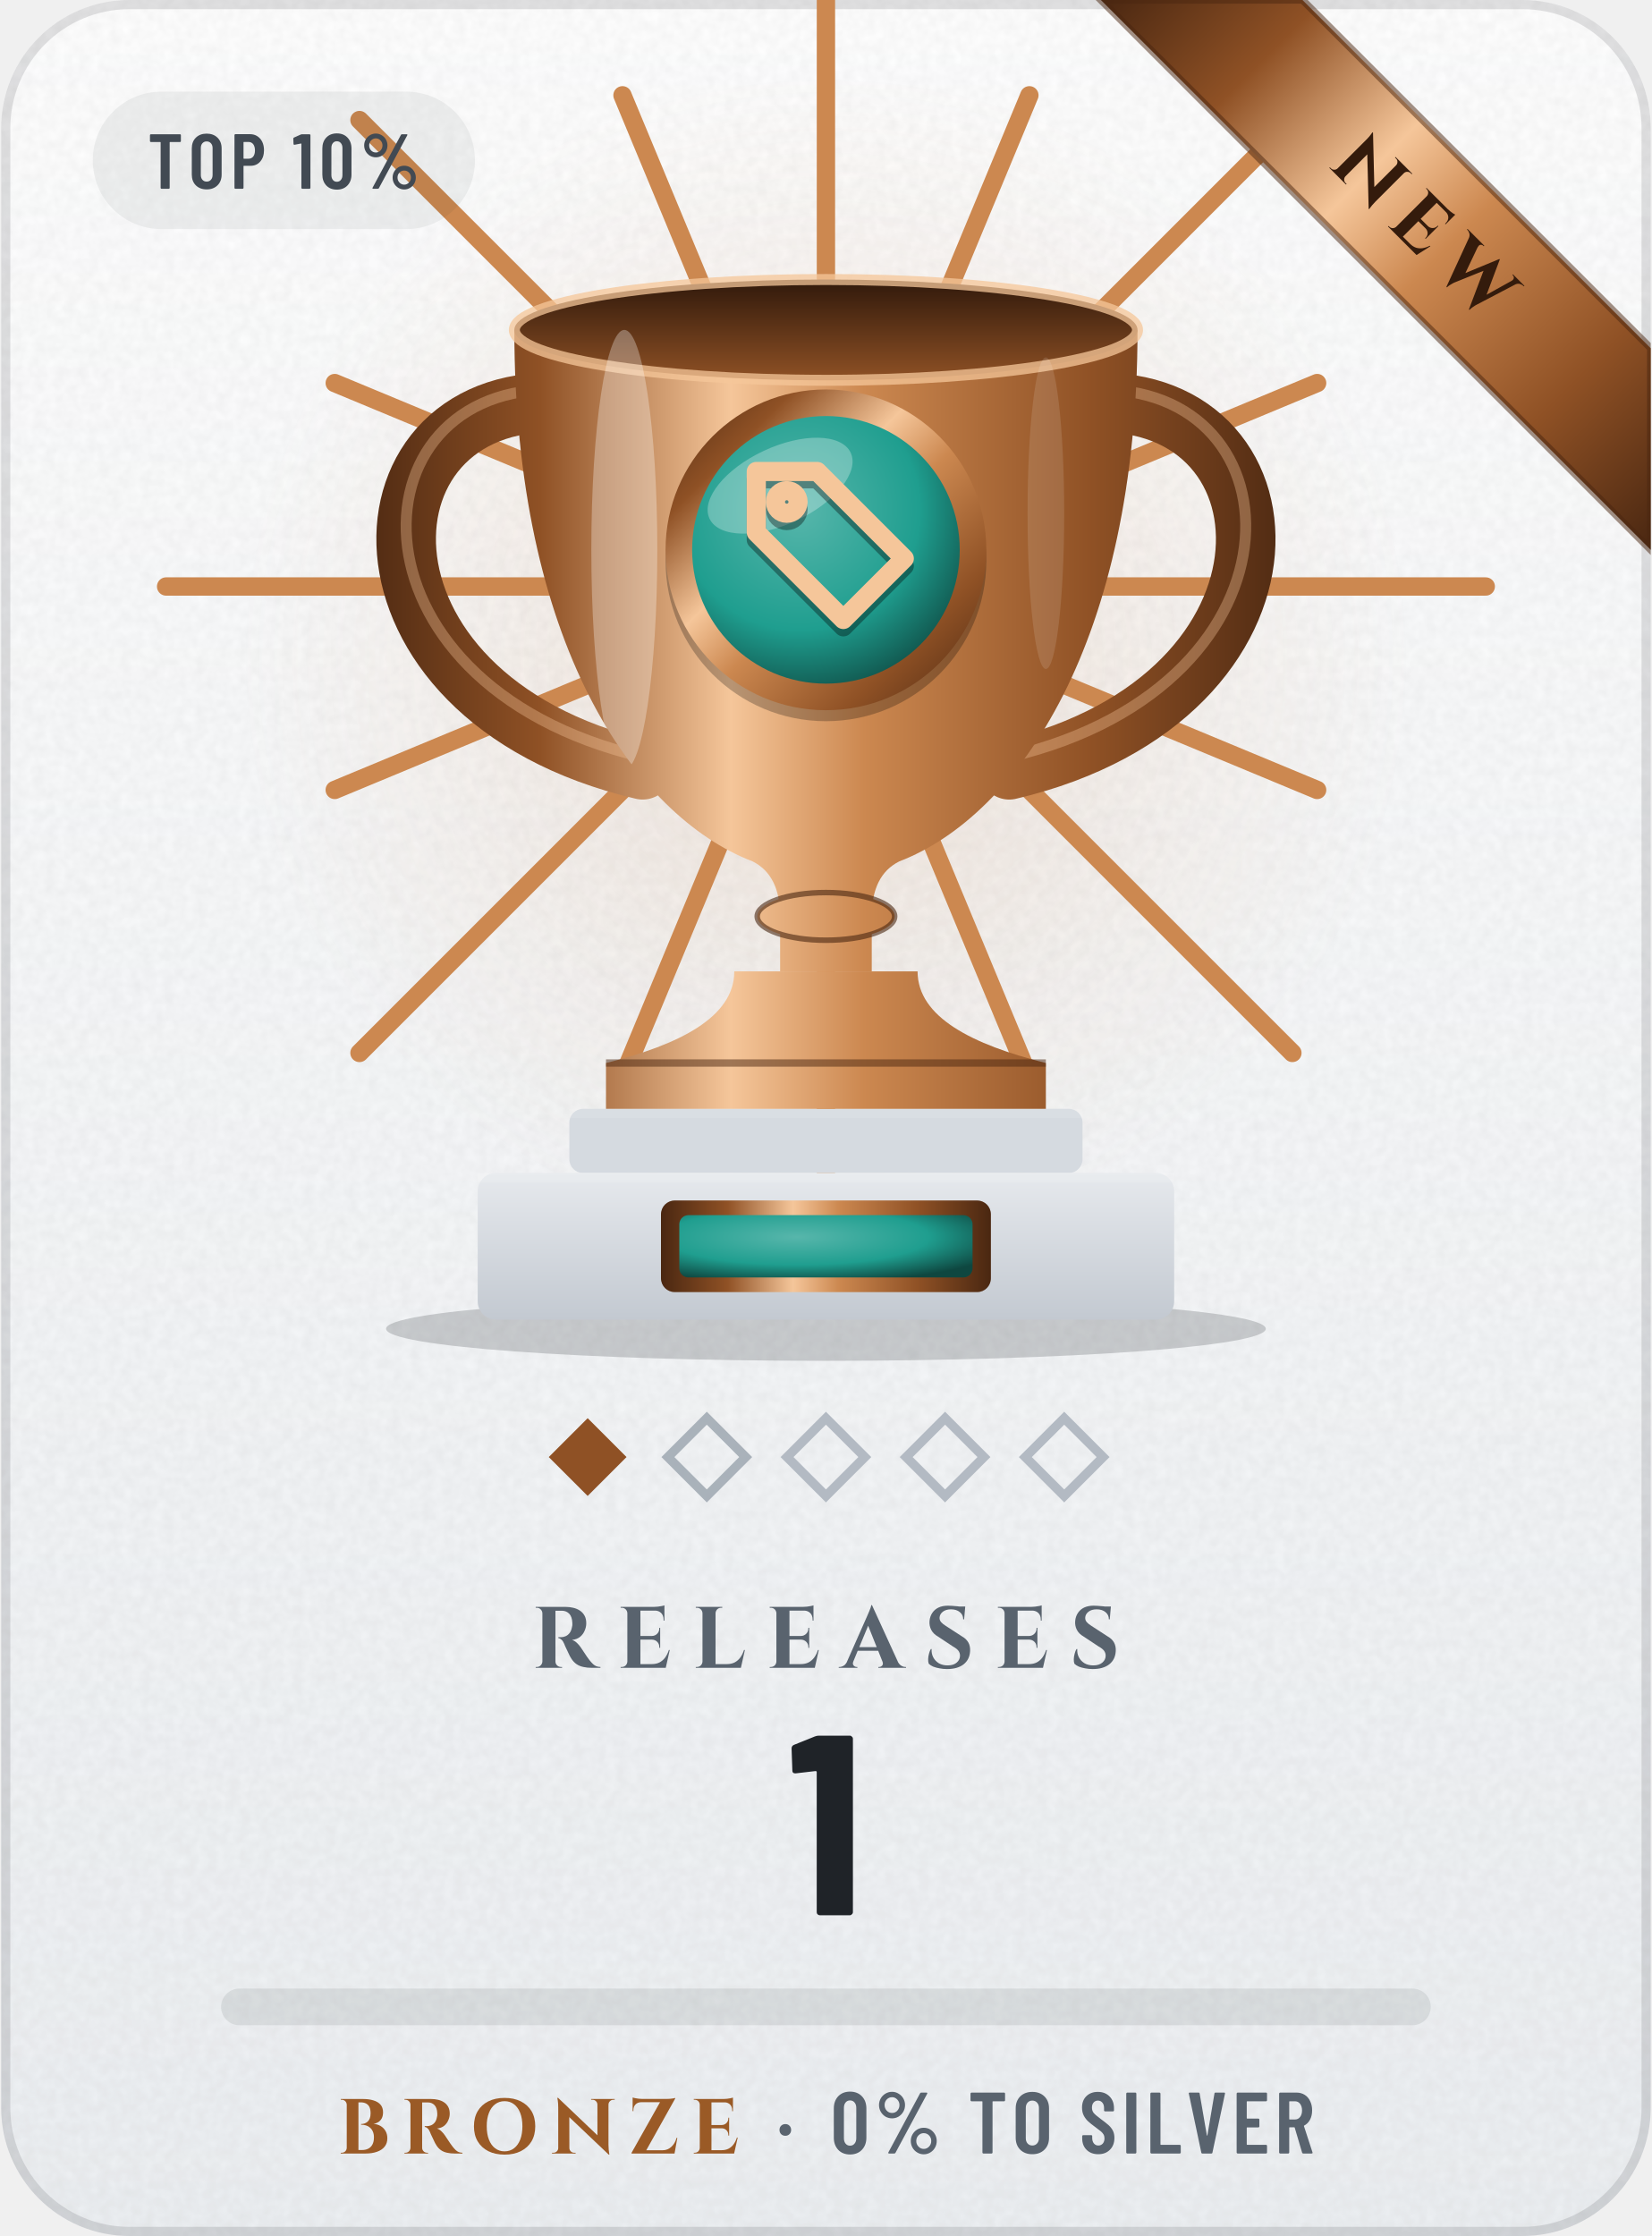
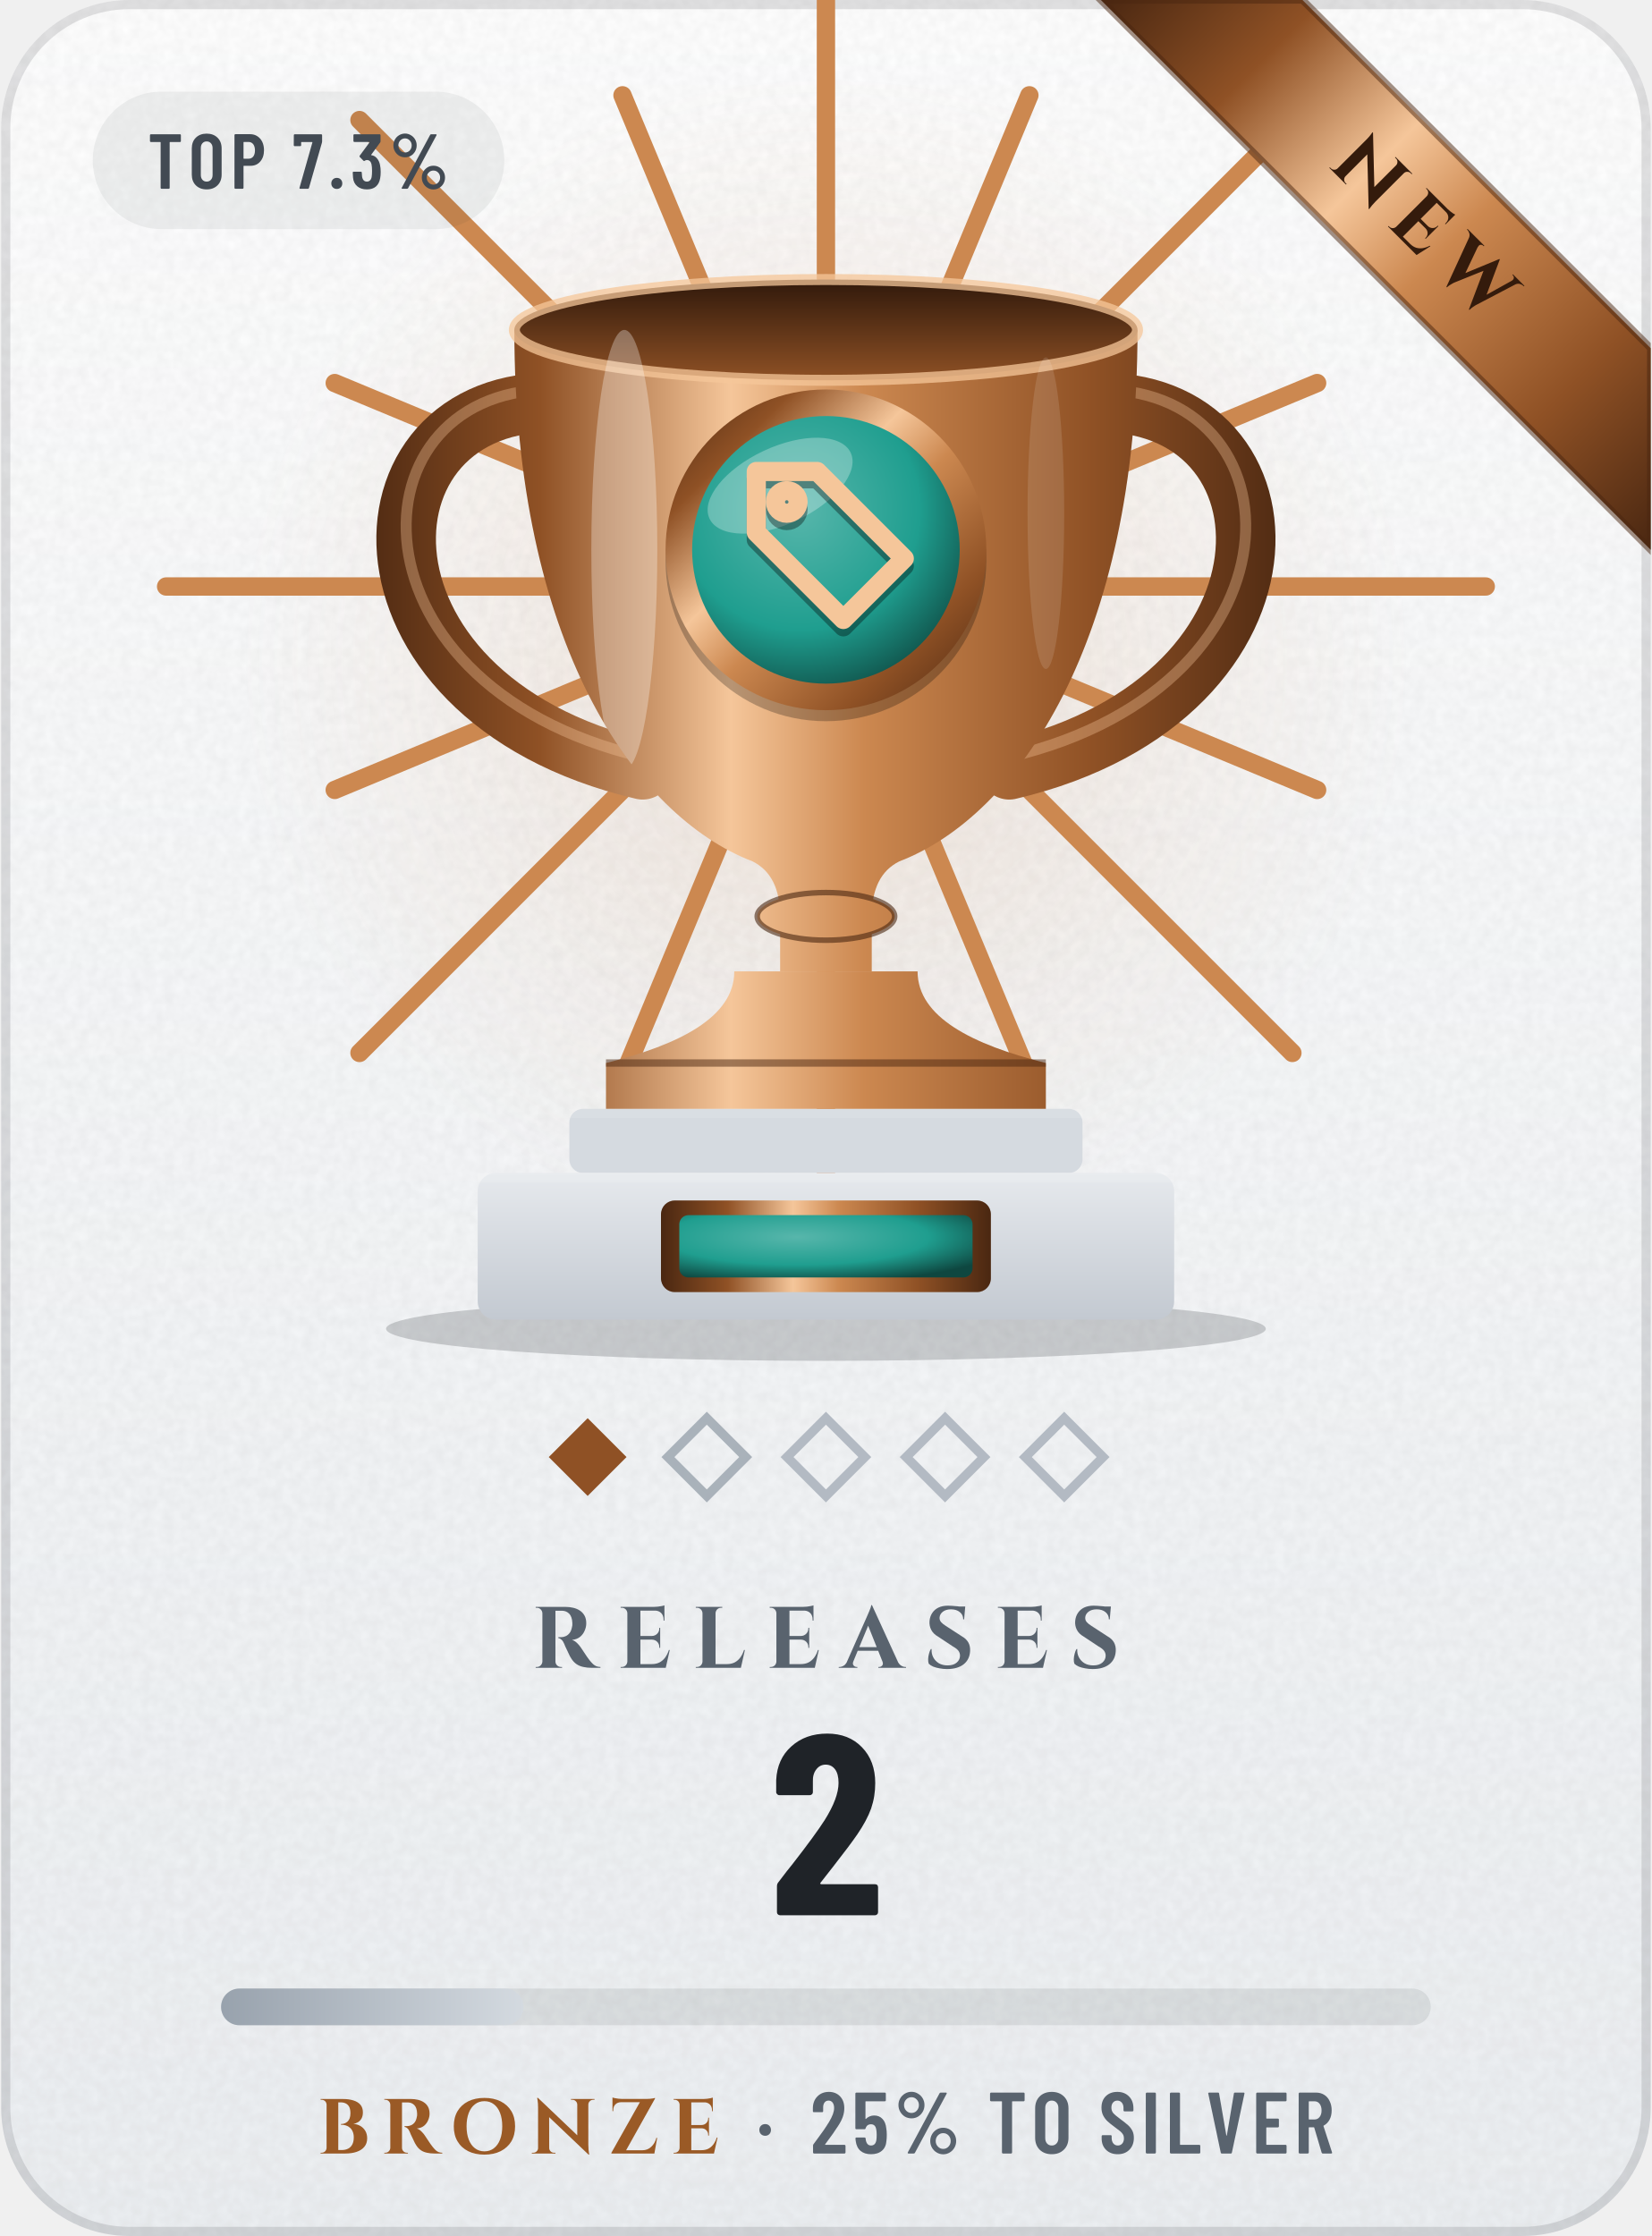
- <svg xmlns="http://www.w3.org/2000/svg" width="164" height="222" viewBox="0 0 180 244" role="img" aria-label="Releases trophy: Bronze, 1, 0% to Silver, top 10%, newly reached">
+ <svg xmlns="http://www.w3.org/2000/svg" width="164" height="222" viewBox="0 0 180 244" role="img" aria-label="Releases trophy: Bronze, 2, 25% to Silver, top 7.3%, newly reached">
  <style>@keyframes bu{0%{opacity:0;transform:scale(.4)}22%{opacity:.95}100%{opacity:0;transform:scale(1.3)}}.bu{transform-box:fill-box;transform-origin:center;animation:bu 1.9s ease-out .2s 1 both}@media (prefers-reduced-motion:reduce){.sp,.fl{animation:none}.sh,.bu{display:none}}</style>
  <defs>
    <linearGradient id="bg" x1="0" y1="0" x2="0" y2="1">
      <stop offset="0" stop-color="#FFFFFF" />
      <stop offset="1" stop-color="#EDF0F3" />
    </linearGradient>
    <clipPath id="card">
      <rect width="180" height="244" rx="14" />
    </clipPath>
    <filter id="grain" x="0" y="0" width="100%" height="100%">
      <feTurbulence type="fractalNoise" baseFrequency=".85" numOctaves="2" stitchTiles="stitch" />
      <feColorMatrix values="0 0 0 0 0 0 0 0 0 0 0 0 0 0 0 0 0 0 .05 0" />
    </filter>
    <radialGradient id="glow" cx=".5" cy=".5" r=".5">
      <stop offset="0" stop-color="#CC8850" stop-opacity="0.19" />
      <stop offset="1" stop-color="#CC8850" stop-opacity="0" />
    </radialGradient>
    <linearGradient id="mh" x1="0" y1="0" x2="1" y2="0">
      <stop offset="0" stop-color="#4A2711" />
      <stop offset="0.2" stop-color="#8F5125" />
      <stop offset="0.4" stop-color="#F5C69A" />
      <stop offset="0.54" stop-color="#CC8850" />
      <stop offset="0.78" stop-color="#8F5125" />
      <stop offset="1" stop-color="#4A2711" />
    </linearGradient>
    <linearGradient id="md" x1="0" y1="0" x2="1" y2="1">
      <stop offset="0" stop-color="#4A2711" />
      <stop offset="0.2" stop-color="#8F5125" />
      <stop offset="0.4" stop-color="#F5C69A" />
      <stop offset="0.54" stop-color="#CC8850" />
      <stop offset="0.78" stop-color="#8F5125" />
      <stop offset="1" stop-color="#4A2711" />
    </linearGradient>
    <linearGradient id="mdr" x1="1" y1="1" x2="0" y2="0">
      <stop offset="0" stop-color="#4A2711" />
      <stop offset="0.2" stop-color="#8F5125" />
      <stop offset="0.4" stop-color="#F5C69A" />
      <stop offset="0.54" stop-color="#CC8850" />
      <stop offset="0.78" stop-color="#8F5125" />
      <stop offset="1" stop-color="#4A2711" />
    </linearGradient>
    <linearGradient id="dia" x1="0" y1="0" x2="1" y2="0">
      <stop offset="0" stop-color="#2F7DD1" />
      <stop offset=".5" stop-color="#7B61E0" />
      <stop offset="1" stop-color="#C2449A" />
    </linearGradient>
    <linearGradient id="pb" x1="0" y1="0" x2="1" y2="0">
      <stop offset="0" stop-color="#98A2AD" />
      <stop offset="1" stop-color="#D4DAE0" />
    </linearGradient>
    <linearGradient id="shg" x1="0" y1="0" x2="1" y2="0">
      <stop offset="0" stop-color="#FFFFFF" stop-opacity="0" />
      <stop offset=".5" stop-color="#FFFFFF" stop-opacity=".6" />
      <stop offset="1" stop-color="#FFFFFF" stop-opacity="0" />
    </linearGradient>
    <linearGradient id="mu" gradientUnits="userSpaceOnUse" x1="38" y1="0" x2="142" y2="0">
      <stop offset="0" stop-color="#4A2711" />
      <stop offset="0.2" stop-color="#8F5125" />
      <stop offset="0.4" stop-color="#F5C69A" />
      <stop offset="0.54" stop-color="#CC8850" />
      <stop offset="0.78" stop-color="#8F5125" />
      <stop offset="1" stop-color="#4A2711" />
    </linearGradient>
    <linearGradient id="cone" x1="0" y1="0" x2="0" y2="1">
      <stop offset="0" stop-color="#FFFFFF" stop-opacity="0" />
      <stop offset="1" stop-color="#FFFFFF" stop-opacity="0" />
    </linearGradient>
    <linearGradient id="rim" x1="0" y1="0" x2="0" y2="1">
      <stop offset="0" stop-color="#30190B" />
      <stop offset="1" stop-color="#8F5125" />
    </linearGradient>
    <linearGradient id="pl" x1="0" y1="0" x2="0" y2="1">
      <stop offset="0" stop-color="#E6E9ED" />
      <stop offset="1" stop-color="#C3C9D1" />
    </linearGradient>
    <radialGradient id="en" cx=".4" cy=".35" r=".75">
      <stop offset="0" stop-color="#57B6AB" />
      <stop offset=".6" stop-color="#1F9E8F" />
      <stop offset="1" stop-color="#0E4740" />
    </radialGradient>
    <clipPath id="cup">
      <path d="M56 36H124C124 70 111 89 98 94C96 95 95 97 95 100V106H85V100C85 97 84 95 82 94C69 89 56 70 56 36Z" />
      <path d="M80 106H100C100 111 106 114 114 116V121H66V116C74 114 80 111 80 106Z" />
    </clipPath>
  </defs>
  <g clip-path="url(#card)">
    <rect width="180" height="244" fill="url(#bg)" />
    <rect width="180" height="244" filter="url(#grain)" />
  </g>
  <rect x=".5" y=".5" width="179" height="243" rx="13.5" fill="none" stroke="#1F2328" stroke-opacity=".13" />
  <circle cx="90" cy="72" r="64" fill="url(#glow)" />
  <g class="bu" stroke="#CC8850" stroke-width="2" stroke-linecap="round">
    <path d="M116 64L162 64" />
    <path d="M114 73.9L143.6 86.2" />
    <path d="M108.4 82.4L140.9 114.9" />
    <path d="M99.9 88L112.2 117.6" />
    <path d="M90 90L90 136" />
    <path d="M80.1 88L67.8 117.6" />
    <path d="M71.6 82.4L39.1 114.9" />
    <path d="M66 73.9L36.4 86.2" />
    <path d="M64 64L18 64" />
    <path d="M66 54.1L36.4 41.8" />
    <path d="M71.6 45.6L39.1 13.1" />
    <path d="M80.1 40L67.8 10.4" />
    <path d="M90 38L90 -8" />
    <path d="M99.9 40L112.2 10.4" />
    <path d="M108.4 45.6L140.9 13.1" />
    <path d="M114 54.1L143.6 41.8" />
  </g>
  <ellipse cx="90" cy="145" rx="48" ry="3.5" fill="#1F2328" fill-opacity=".2" />
  <rect x="62" y="121" width="56" height="7" rx="1.5" fill="#D5DAE0" />
  <rect x="62" y="121" width="56" height="1" fill="#FFFFFF" fill-opacity=".1" />
  <rect x="52" y="128" width="76" height="16" rx="2" fill="url(#pl)" />
  <rect x="52" y="128" width="76" height="1" fill="#FFFFFF" fill-opacity=".12" />
  <rect x="72" y="131" width="36" height="10" rx="1.5" fill="url(#mh)" opacity="1" />
  <rect x="74" y="132.6" width="32" height="6.8" rx="1" fill="url(#en)" />
  <path d="M62 44C38 42 36 76 70 84M118 44C142 42 144 76 110 84" fill="none" stroke="url(#mu)" stroke-width="6.5" stroke-linecap="round" />
  <path d="M62 44C38 42 36 76 70 84M118 44C142 42 144 76 110 84" fill="none" stroke="#F5C69A" stroke-opacity=".35" stroke-width="1.2" stroke-linecap="round" transform="translate(0 -1.4)" />
  <path d="M80 106H100C100 111 106 114 114 116V121H66V116C74 114 80 111 80 106Z" fill="url(#mu)" />
  <path d="M56 36H124C124 70 111 89 98 94C96 95 95 97 95 100V106H85V100C85 97 84 95 82 94C69 89 56 70 56 36Z" fill="url(#mu)" />
  <ellipse cx="90" cy="100" rx="7.5" ry="2.6" fill="url(#mu)" stroke="#4A2711" stroke-opacity=".6" stroke-width=".6" />
  <path d="M66 116H114" stroke="#4A2711" stroke-opacity=".5" stroke-width=".8" />
  <ellipse cx="90" cy="36" rx="34" ry="5.5" fill="url(#rim)" stroke="#F5C69A" stroke-opacity=".75" stroke-width="1.2" />
  <g clip-path="url(#cup)">
    <ellipse cx="68" cy="60" rx="3.6" ry="24" fill="#FFFFFF" fill-opacity=".30" />
    <ellipse cx="114" cy="56" rx="2" ry="17" fill="#FFFFFF" fill-opacity=".12" />
  </g>
  <circle cx="90" cy="61.2" r="17.5" fill="#000000" fill-opacity=".25" />
  <circle cx="90" cy="60" r="17.5" fill="url(#md)" />
  <circle cx="90" cy="60" r="14.6" fill="url(#en)" />
  <ellipse cx="85" cy="53" rx="8.5" ry="4.2" transform="rotate(-25 85 53)" fill="#FFFFFF" fill-opacity=".28" />
  <g transform="translate(78.6 49.4) scale(0.95)" fill="none" stroke="#000000" stroke-width="2.2" stroke-linecap="round" stroke-linejoin="round" stroke-opacity=".35">
    <path d="M11 3H4v7l10 10 7-7z" />
    <circle cx="7.5" cy="6.5" r="1.3" />
  </g>
  <g transform="translate(78.6 48.6) scale(0.95)" fill="none" stroke="#F5C69A" stroke-width="2.2" stroke-linecap="round" stroke-linejoin="round">
    <path d="M11 3H4v7l10 10 7-7z" />
    <circle cx="7.5" cy="6.5" r="1.3" />
  </g>
  <rect x="-3" y="-3" width="6" height="6" transform="translate(64 159) rotate(45)" fill="#8F5125" />
  <rect x="-3" y="-3" width="6" height="6" transform="translate(77 159) rotate(45)" fill="none" stroke="#98A2AD" stroke-opacity=".8" />
  <rect x="-3" y="-3" width="6" height="6" transform="translate(90 159) rotate(45)" fill="none" stroke="#B3BAC3" stroke-opacity="1" />
  <rect x="-3" y="-3" width="6" height="6" transform="translate(103 159) rotate(45)" fill="none" stroke="#B3BAC3" stroke-opacity="1" />
  <rect x="-3" y="-3" width="6" height="6" transform="translate(116 159) rotate(45)" fill="none" stroke="#B3BAC3" stroke-opacity="1" />
-   <rect x="10" y="10" width="41.7" height="15" rx="7.5" fill="#1F2328" fill-opacity=".06" />
+   <rect x="10" y="10" width="44.9" height="15" rx="7.5" fill="#1F2328" fill-opacity=".06" />
  <g transform="translate(16 20.6) scale(0.0085 -0.0085)" fill="#424A53">
    <use href="#m84" x="0" />
    <use href="#m79" x="523" />
    <use href="#m80" x="1060" />
-     <use href="#m49" x="1858" />
-     <use href="#m48" x="2203" />
-     <use href="#m37" x="2724" />
+     <use href="#m55" x="1858" />
+     <use href="#m46" x="2321" />
+     <use href="#m51" x="2603" />
+     <use href="#m37" x="3099" />
  </g>
  <g clip-path="url(#card)">
    <polygon points="120,0 142,0 180,38 180,60" fill="url(#md)" />
    <polygon points="120,0 142,0 180,38 180,60" fill="none" stroke="#4A2711" stroke-opacity=".5" stroke-width=".8" />
  </g>
  <g transform="rotate(45 155.5 24.5)">
    <g transform="translate(143.4 27.6) scale(0.0085 -0.0085)" fill="#341B0C">
      <use href="#s78" x="0" />
      <use href="#s69" x="1053" />
      <use href="#s87" x="1873" />
    </g>
  </g>
  <g transform="translate(57.9 182) scale(0.0095 -0.0095)" fill="#59636E">
    <use href="#s82" x="0" />
    <use href="#s69" x="979" />
    <use href="#s76" x="1842" />
    <use href="#s69" x="2691" />
    <use href="#s65" x="3554" />
    <use href="#s83" x="4503" />
    <use href="#s69" x="5312" />
    <use href="#s83" x="6176" />
  </g>
-   <g transform="translate(86 209) scale(0.028 -0.028)" fill="#1F2328">
-     <use href="#n49" x="0" />
+   <g transform="translate(83.9 209) scale(0.028 -0.028)" fill="#1F2328">
+     <use href="#n50" x="0" />
  </g>
  <rect x="24" y="217" width="132" height="4" rx="2" fill="#1F2328" fill-opacity=".09" />
-   <g transform="translate(36.7 235) scale(0.0085 -0.0085)" fill="#9A5A26">
+   <rect x="24" y="217" width="33" height="4" rx="2" fill="url(#pb)" />
+   <g transform="translate(34.5 235) scale(0.0085 -0.0085)" fill="#9A5A26">
    <use href="#s66" x="0" />
    <use href="#s82" x="815" />
    <use href="#s79" x="1703" />
    <use href="#s78" x="2724" />
    <use href="#s90" x="3730" />
    <use href="#s69" x="4532" />
  </g>
-   <g transform="translate(84.6 235) scale(0.009 -0.009)" fill="#59636E">
+   <g transform="translate(82.4 235) scale(0.009 -0.009)" fill="#59636E">
    <use href="#m183" x="0" />
  </g>
-   <g transform="translate(90.5 235) scale(0.0095 -0.0095)" fill="#59636E">
-     <use href="#m48" x="0" />
-     <use href="#m37" x="503" />
-     <use href="#m84" x="1580" />
-     <use href="#m79" x="2085" />
-     <use href="#m83" x="2857" />
-     <use href="#m73" x="3343" />
-     <use href="#m76" x="3620" />
-     <use href="#m86" x="4088" />
-     <use href="#m69" x="4611" />
-     <use href="#m82" x="5099" />
+   <g transform="translate(88.3 235) scale(0.0095 -0.0095)" fill="#59636E">
+     <use href="#m50" x="0" />
+     <use href="#m53" x="478" />
+     <use href="#m37" x="958" />
+     <use href="#m84" x="2036" />
+     <use href="#m79" x="2540" />
+     <use href="#m83" x="3312" />
+     <use href="#m73" x="3799" />
+     <use href="#m76" x="4076" />
+     <use href="#m86" x="4543" />
+     <use href="#m69" x="5067" />
+     <use href="#m82" x="5555" />
  </g>
  <defs>
    <path id="m37" d="M54 557Q54 598 74 633Q94 668 128 688Q163 709 204 709Q244 709 278 688Q313 668 333 633Q353 598 353 557Q353 515 333 480Q313 445 279 424Q245 404 204 404Q163 404 128 424Q94 445 74 480Q54 515 54 557ZM162 14 526 692Q530 700 541 700H599Q606 700 608 696Q610 692 607 686L243 8Q239 0 228 0H170Q163 0 161 4Q159 8 162 14ZM289 557Q289 594 264 620Q239 647 204 647Q168 647 143 621Q118 595 118 557Q118 519 143 492Q168 466 204 466Q240 466 264 492Q289 519 289 557ZM419 144Q419 185 439 220Q459 255 493 276Q527 296 568 296Q609 296 643 276Q677 255 697 220Q717 185 717 144Q717 102 697 67Q677 32 643 12Q609 -9 568 -9Q527 -9 493 12Q459 32 439 67Q419 102 419 144ZM654 144Q654 182 629 208Q604 234 568 234Q532 234 507 208Q482 182 482 144Q482 106 507 80Q532 53 568 53Q604 53 629 80Q654 106 654 144Z" />
-     <path id="m48" d="M38 183V517Q38 604 89 658Q140 711 224 711Q309 711 360 658Q412 604 412 517V183Q412 96 360 42Q309 -11 224 -11Q140 -11 89 42Q38 96 38 183ZM296 176V524Q296 563 276 586Q257 610 224 610Q192 610 173 586Q154 563 154 524V176Q154 137 173 114Q192 90 224 90Q257 90 276 114Q296 137 296 176Z" />
-     <path id="m49" d="M122 700H218Q223 700 226 696Q230 693 230 688V12Q230 7 226 4Q223 0 218 0H126Q121 0 118 4Q114 7 114 12V576Q114 578 112 580Q111 582 109 581L27 565H24Q13 565 13 576L10 643Q10 653 18 657L107 697Q114 700 122 700Z" />
+     <path id="m46" d="M35 69Q35 100 55 120Q75 140 106 140Q137 140 156 120Q176 100 176 69Q176 38 156 18Q136 -2 106 -2Q75 -2 55 18Q35 38 35 69Z" />
+     <path id="m50" d="M173 100H392Q397 100 400 96Q404 93 404 88V12Q404 7 400 4Q397 0 392 0H43Q38 0 34 4Q31 7 31 12V92Q31 101 36 107L75 160Q114 212 152 266Q189 320 215 363Q273 459 273 522Q273 562 256 585Q238 608 209 608Q180 608 163 586Q146 563 147 526V487Q147 482 144 478Q140 475 135 475H41Q36 475 32 478Q29 482 29 487V530Q33 610 84 659Q134 708 214 708Q293 708 342 656Q390 605 390 521Q390 471 373 422Q356 373 319 317Q294 277 260 229Q225 181 214 166Q184 126 170 106Q168 104 169 102Q170 100 173 100Z" />
+     <path id="m51" d="M387 218Q387 169 380 134Q368 66 326 29Q283 -8 210 -8Q134 -8 86 32Q38 73 32 143Q30 165 28 207Q28 219 40 219H132Q144 219 144 207Q146 173 148 156Q153 125 169 108Q185 92 210 92Q234 92 250 108Q266 123 271 152Q276 182 276 230Q276 281 269 315Q263 341 248 355Q233 369 210 369Q195 369 183 360Q177 356 174 356Q172 356 166 360L119 408Q115 412 115 417Q115 421 118 425L243 595Q245 597 244 599Q242 601 239 601H49Q44 601 40 604Q37 608 37 613V688Q37 693 40 696Q44 700 49 700H373Q378 700 382 696Q385 693 385 688V609Q385 602 380 594L266 438Q262 432 268 431Q309 426 338 392Q368 358 378 307Q387 267 387 218Z" />
+     <path id="m53" d="M400 216Q400 175 396 146Q391 72 344 32Q297 -8 219 -8Q145 -8 99 30Q53 68 43 144L40 172Q40 184 52 184H144Q156 184 157 172Q157 166 159 154Q171 92 219 92Q244 92 260 108Q275 124 280 153Q284 178 284 217Q284 254 278 281Q273 307 258 322Q242 336 219 336Q171 336 157 290Q154 279 144 279H51Q46 279 42 282Q39 286 39 291V688Q39 693 42 696Q46 700 51 700H377Q382 700 386 696Q389 693 389 688V612Q389 607 386 604Q382 600 377 600H160Q155 600 155 595V400Q155 397 157 396Q159 396 161 398Q178 416 202 426Q227 437 254 437Q314 437 350 398Q387 360 394 290Q400 259 400 216Z" />
+     <path id="m55" d="M90 13 255 594Q257 600 251 600H116Q111 600 111 595V559Q111 554 108 550Q104 547 99 547H28Q23 547 20 550Q16 554 16 559L17 688Q17 693 20 696Q24 700 29 700H368Q373 700 376 696Q380 693 380 688V607Q380 603 378 593L211 10Q208 0 197 0H100Q87 0 90 13Z" />
    <path id="m69" d="M391 600H175Q170 600 170 595V406Q170 401 175 401H303Q308 401 312 398Q315 394 315 389V312Q315 307 312 304Q308 300 303 300H175Q170 300 170 295V105Q170 100 175 100H391Q396 100 400 96Q403 93 403 88V12Q403 7 400 4Q396 0 391 0H66Q61 0 58 4Q54 7 54 12V688Q54 693 58 696Q61 700 66 700H391Q396 700 400 696Q403 693 403 688V612Q403 607 400 604Q396 600 391 600Z" />
    <path id="m73" d="M54 12V688Q54 693 58 696Q61 700 66 700H158Q163 700 166 696Q170 693 170 688V12Q170 7 166 4Q163 0 158 0H66Q61 0 58 4Q54 7 54 12Z" />
    <path id="m76" d="M54 12V688Q54 693 58 696Q61 700 66 700H158Q163 700 166 696Q170 693 170 688V105Q170 100 175 100H391Q396 100 400 96Q403 93 403 88V12Q403 7 400 4Q396 0 391 0H66Q61 0 58 4Q54 7 54 12Z" />
    <path id="m79" d="M42 182V518Q42 604 94 656Q147 708 233 708Q319 708 372 656Q425 604 425 518V182Q425 96 372 44Q319 -8 233 -8Q147 -8 94 44Q42 96 42 182ZM309 177V523Q309 561 288 584Q267 608 233 608Q199 608 178 584Q158 561 158 523V177Q158 139 178 116Q199 92 233 92Q267 92 288 116Q309 139 309 177Z" />
    <path id="m80" d="M432 495Q432 405 384 350Q337 295 259 295H174Q169 295 169 290V12Q169 7 166 4Q162 0 157 0H65Q60 0 56 4Q53 7 53 12V689Q53 694 56 698Q60 701 65 701H253Q306 701 346 675Q387 649 410 602Q432 555 432 495ZM316 492Q316 542 294 572Q271 601 234 601H174Q169 601 169 596V391Q169 386 174 386H234Q271 386 294 414Q316 443 316 492Z" />
    <path id="m82" d="M318 10 233 297Q231 301 228 301H175Q170 301 170 296V12Q170 7 166 4Q163 0 158 0H66Q61 0 58 4Q54 7 54 12V688Q54 693 58 696Q61 700 66 700H254Q307 700 348 674Q388 649 410 602Q433 556 433 496Q433 434 409 389Q385 344 342 321Q338 320 339 315L437 14Q438 12 438 9Q438 0 427 0H331Q321 0 318 10ZM170 595V396Q170 391 175 391H236Q272 391 294 419Q317 447 317 495Q317 543 294 572Q272 600 236 600H175Q170 600 170 595Z" />
    <path id="m83" d="M34 173V199Q34 204 38 208Q41 211 46 211H137Q142 211 146 208Q149 204 149 199V179Q149 140 168 116Q188 92 219 92Q250 92 270 114Q290 137 290 174Q290 200 279 219Q268 238 248 255Q228 272 184 304Q134 340 104 368Q73 396 52 436Q32 475 32 527Q32 610 82 659Q132 708 214 708Q297 708 348 656Q399 605 399 520V496Q399 491 396 488Q392 484 387 484H297Q292 484 288 488Q285 491 285 496V522Q285 561 266 584Q246 608 214 608Q184 608 165 586Q146 565 146 527Q146 491 166 466Q187 441 247 397Q308 352 339 324Q370 295 387 261Q404 227 404 180Q404 95 353 44Q302 -8 219 -8Q136 -8 85 42Q34 92 34 173Z" />
    <path id="m84" d="M425 688V612Q425 607 422 604Q418 600 413 600H286Q281 600 281 595V12Q281 7 278 4Q274 0 269 0H177Q172 0 168 4Q165 7 165 12V595Q165 600 160 600H40Q35 600 32 604Q28 607 28 612V688Q28 693 32 696Q35 700 40 700H413Q418 700 422 696Q425 693 425 688Z" />
    <path id="m86" d="M171 11 28 687 27 691Q27 700 38 700H139Q151 700 152 689L235 208Q236 205 238 205Q240 205 241 208L322 689Q323 700 335 700H433Q446 700 443 687L299 11Q297 0 286 0H184Q173 0 171 11Z" />
    <path id="m183" d="M37 286Q37 317 57 337Q77 357 108 357Q139 357 158 337Q178 317 178 286Q178 255 158 235Q138 215 108 215Q77 215 57 235Q37 255 37 286Z" />
-     <path id="n49" d="M115 700H236Q241 700 244 696Q248 693 248 688V12Q248 7 244 4Q241 0 236 0H119Q114 0 110 4Q107 7 107 12V558Q107 562 102 562L25 553H23Q12 553 12 564L9 650Q9 660 18 664L100 697Q108 700 115 700Z" />
+     <path id="n50" d="M200 121H409Q414 121 418 118Q421 114 421 109V12Q421 7 418 4Q414 0 409 0H39Q34 0 30 4Q27 7 27 12V113Q27 122 32 128Q72 181 88 200Q176 313 213 371Q267 457 267 516Q267 550 254 568Q240 587 217 587Q194 587 180 568Q166 550 167 521V480Q167 475 164 472Q160 468 155 468H36Q31 468 28 472Q24 475 24 480V527Q28 609 83 658Q138 708 223 708Q307 708 358 655Q410 602 410 515Q410 463 394 416Q377 369 340 315Q312 274 244 187L197 127Q195 125 196 123Q197 121 200 121Z" />
    <path id="s65" d="M354 720 656 60Q671 36 690 25Q714 10 737 10H745V0H427V10H436Q456 10 471 26Q486 43 474 73L425 196H190L138 69Q132 52 136 39Q141 25 153 18Q165 10 177 10H186V0H-28V10H-19Q4 10 29 25Q48 36 62 60L296 589Q299 595 306 612Q314 628 322 649Q331 670 338 690Q345 709 345 720ZM208 238H408L310 484Z" />
    <path id="s66" d="M119 73V627Q118 653 100 672Q81 690 55 690H42V700H331Q404 700 462 682Q519 665 552 628Q585 590 585 529Q585 483 568 451Q550 419 522 402Q494 385 463 381Q513 377 554 353Q594 329 617 289Q640 249 640 195Q640 131 605 88Q570 44 506 22Q443 0 359 0H42V10H55Q81 10 100 28Q118 47 119 73ZM269 657V45H315Q360 45 394 62Q429 79 448 115Q468 151 468 207Q468 251 454 282Q441 313 418 332Q396 352 366 361Q336 370 303 370V379Q326 379 348 386Q370 394 388 410Q405 426 415 452Q425 479 425 516Q425 567 410 598Q394 629 365 643Q336 657 298 657Z" />
    <path id="s69" d="M606 205 560 0H42V10H55Q81 10 100 28Q118 47 119 73V627Q118 653 100 672Q81 690 55 690H42V700H423Q445 700 470 703Q494 706 515 710Q536 714 545 718V543H535V555Q535 601 508 629Q484 653 447 657H269V366H401Q438 367 462 392Q486 416 486 453V460H496V230H486V238Q486 275 462 299Q438 323 401 324H269V43H400Q450 43 488 62Q526 82 553 118Q580 155 596 205Z" />
    <path id="s76" d="M606 205 560 0H42V10H55Q81 10 100 28Q118 47 119 73V627Q118 653 100 672Q81 690 55 690H42V700H346V690H333Q307 690 288 672Q270 653 269 627V43H400Q450 43 488 62Q526 82 553 118Q580 155 596 205Z" />
    <path id="s78" d="M108 715 613 234V629Q612 655 594 672Q577 690 551 690H532V700H835V690H817Q792 690 774 672Q756 655 755 629V114Q755 77 758 48Q761 18 764 2L767 -14H758L252 467L253 71Q253 46 271 28Q289 10 314 10H333V0H30V10H49Q74 10 92 28Q110 46 110 71V590Q110 646 104 681L98 715Z" />
    <path id="s79" d="M442 714Q562 714 650 670Q739 625 788 544Q836 463 836 350Q836 238 788 156Q739 75 650 30Q562 -14 442 -14Q322 -14 234 30Q145 75 97 156Q49 237 49 350Q49 462 97 544Q145 625 234 670Q322 714 442 714ZM442 28Q513 28 564 68Q615 107 643 179Q671 251 671 350Q671 449 643 521Q615 593 564 632Q513 672 442 672Q372 672 320 632Q269 593 241 521Q213 449 213 350Q213 251 241 179Q269 107 320 68Q372 28 442 28Z" />
    <path id="s82" d="M122 73V627Q121 653 102 672Q84 690 58 690H45V700H388Q433 700 476 690Q519 680 552 658Q586 636 606 600Q626 564 626 511Q626 469 608 428Q591 386 555 356Q519 327 462 321Q494 311 520 285Q547 259 564 233Q565 231 576 215Q586 199 602 176Q617 152 634 128Q651 104 665 86Q687 59 705 42Q723 26 743 18Q763 11 789 10V0H691Q637 0 593 10Q549 19 515 42Q481 65 456 104Q448 116 438 134Q429 153 419 174Q409 195 400 214Q390 234 383 250Q376 266 373 275Q360 307 342 323Q325 339 305 342V352H336Q363 352 388 363Q414 374 434 399Q454 424 462 468Q464 477 466 489Q467 501 466 516Q463 588 430 622Q397 655 348 656Q334 657 318 656Q301 656 288 656H272V73Q272 47 291 28Q310 10 336 10H348V0H45V10H58Q84 10 102 28Q121 47 122 73Z" />
    <path id="s83" d="M277 714Q297 714 326 712Q356 710 388 707Q399 705 409 704H476L475 692Q475 692 475 692L463 557H453Q453 609 414 640Q376 672 312 672Q254 672 218 644Q183 616 181 576Q180 546 200 524Q220 502 251 483L442 359Q488 333 512 291Q535 249 532 193Q527 95 457 40Q387 -14 267 -14Q223 -14 182 -6Q140 1 108 14Q76 28 57 47Q49 69 50 100Q51 131 60 163Q68 195 81 216H90Q86 165 108 122Q131 78 174 52Q218 27 278 28Q344 29 380 62Q416 94 416 140Q416 171 398 196Q379 221 337 244L162 360Q109 390 85 437Q61 484 66 539Q71 591 97 630Q123 670 168 692Q214 714 277 714Z" />
    <path id="s87" d="M537 716V714L736 275L837 628Q845 658 832 674Q819 690 799 690H790V700H999V690H991Q968 690 941 676Q917 662 905 634L736 93L731 76Q726 58 722 32Q718 7 719 -18H709L491 465L333 93L327 76Q321 59 316 34Q310 9 309 -18H300L58 637Q45 663 23 676Q-3 690 -26 690H-34V700H271V690H262Q243 690 228 674Q214 658 225 628H223L347 280L528 716Z" />
    <path id="s90" d="M605 714V705L234 42H443Q509 42 556 86Q604 129 623 201H633L597 0H45V9L411 659H170Q123 658 96 630Q69 603 69 556V544H59V719Q69 715 90 711Q110 707 135 704Q160 701 181 701H499Q519 701 542 703Q564 705 582 708Q599 711 605 714Z" />
  </defs>
</svg>
